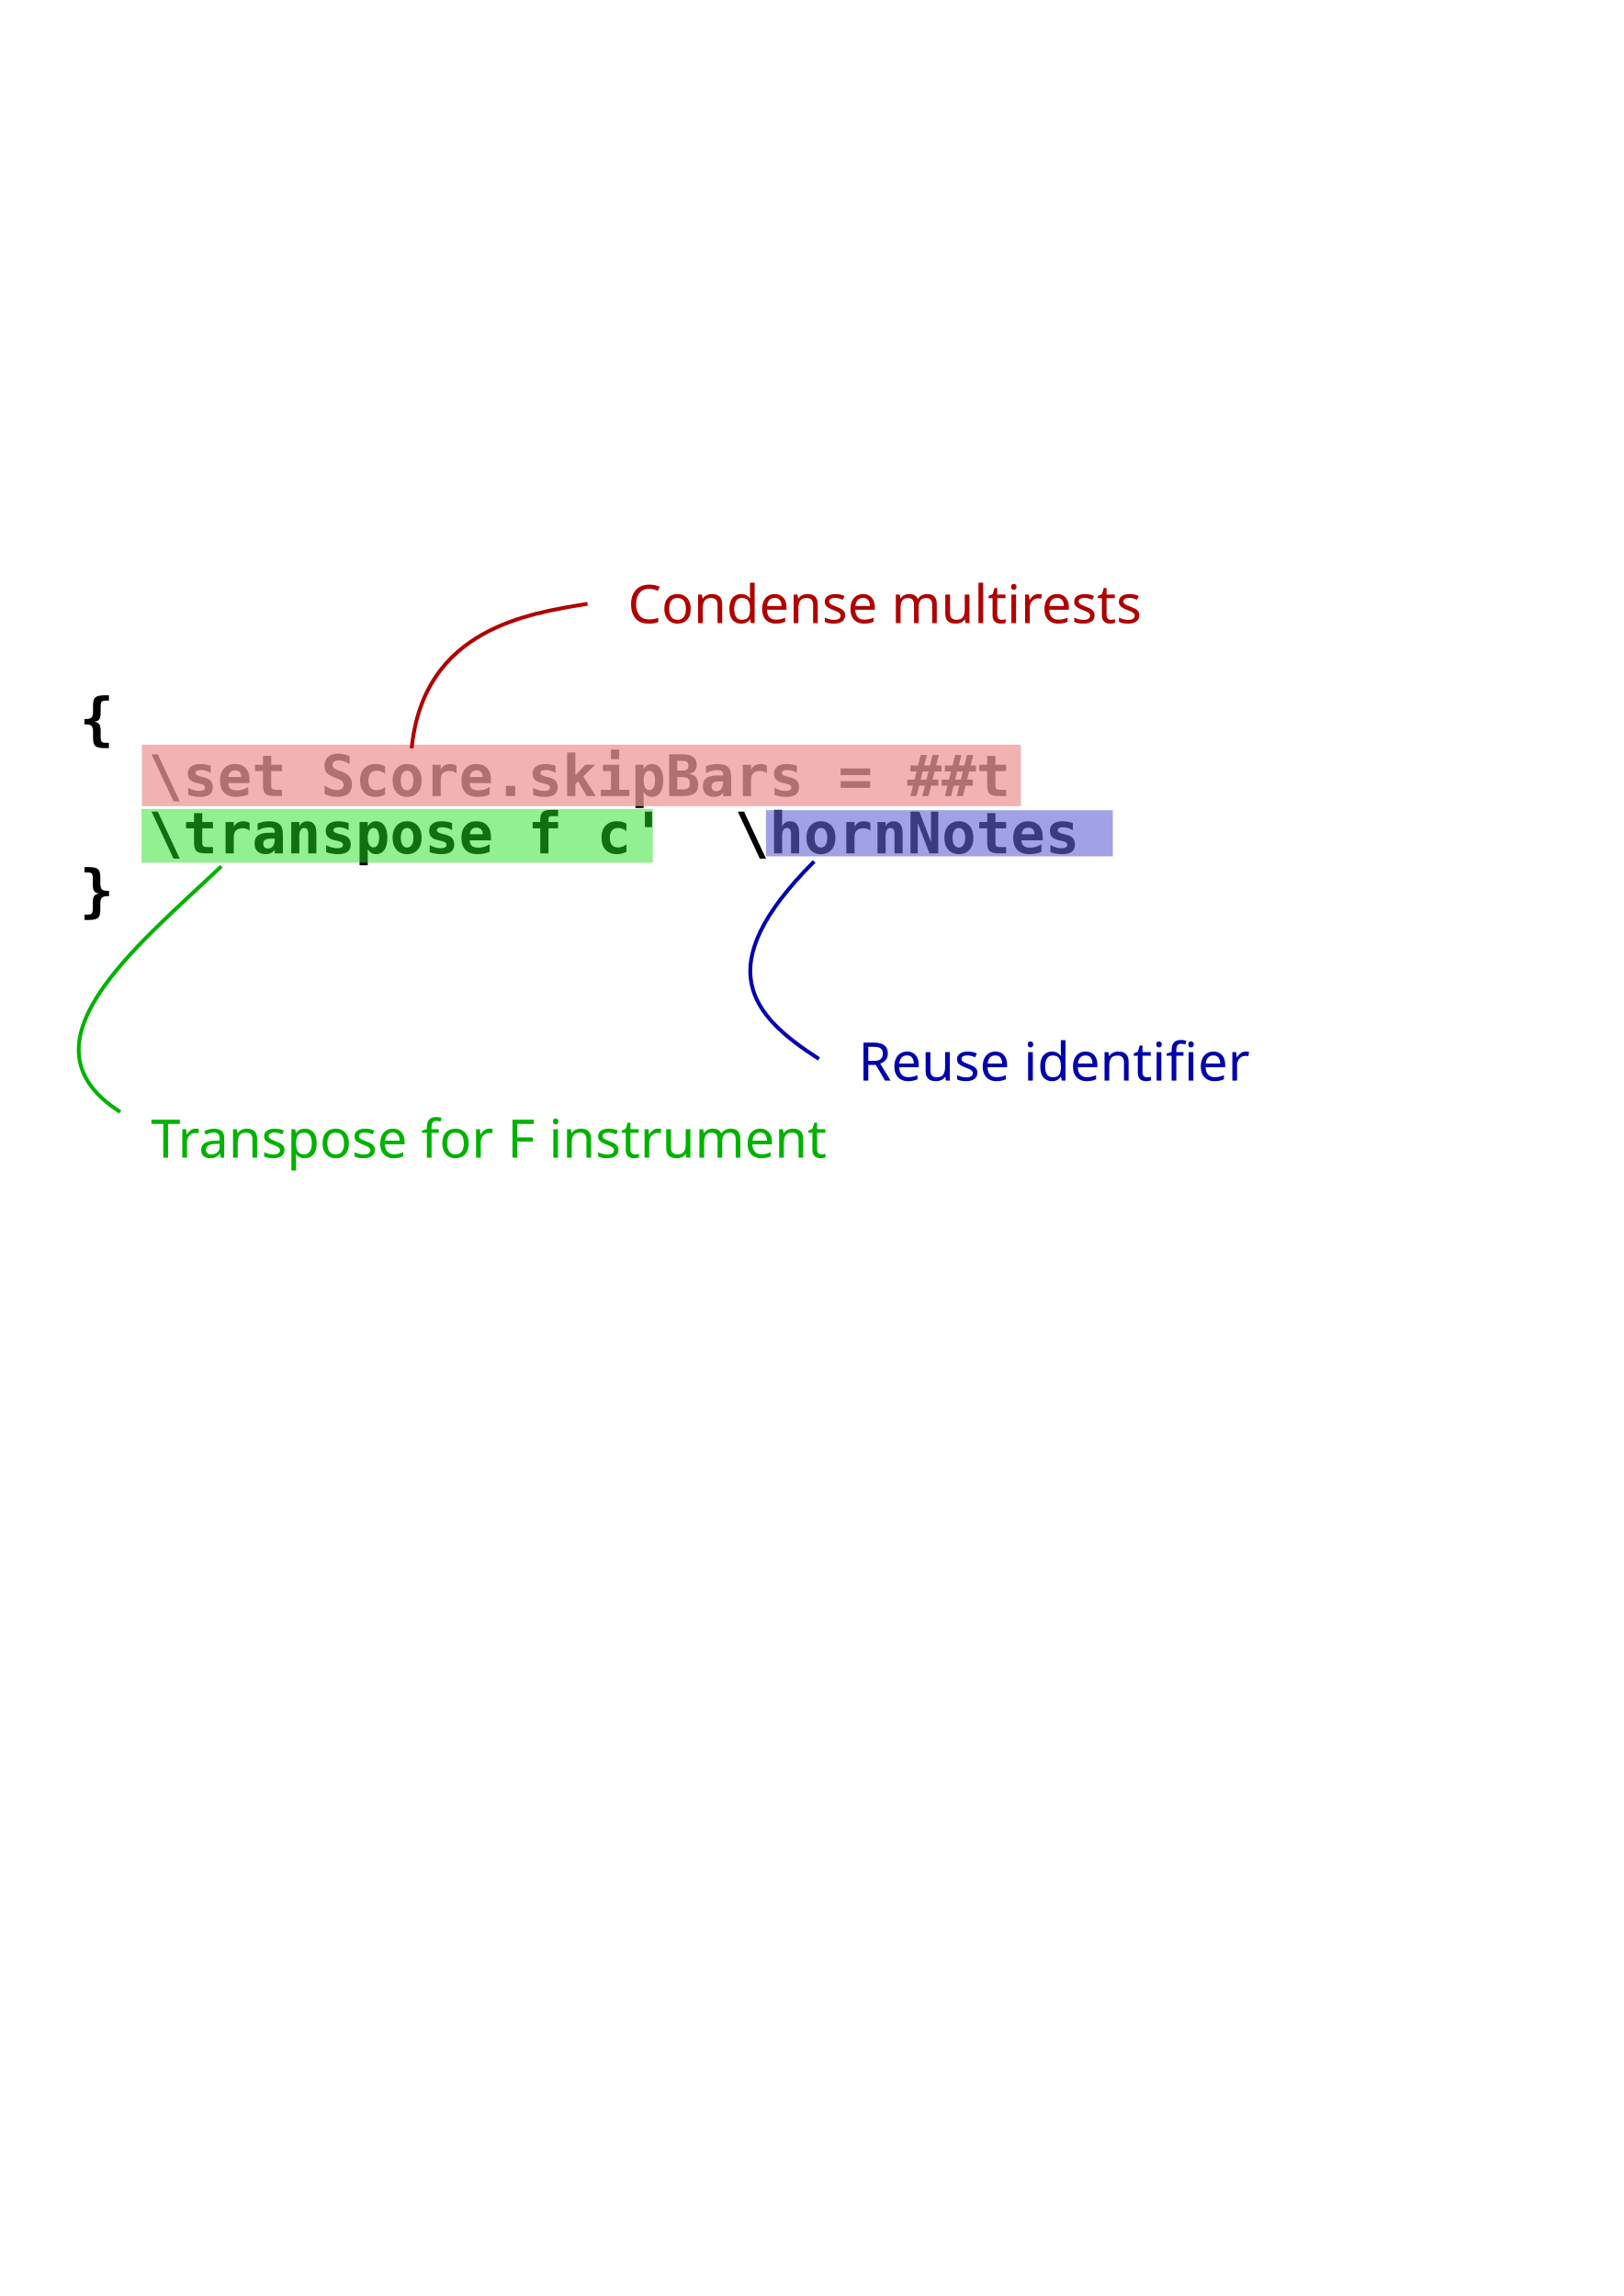
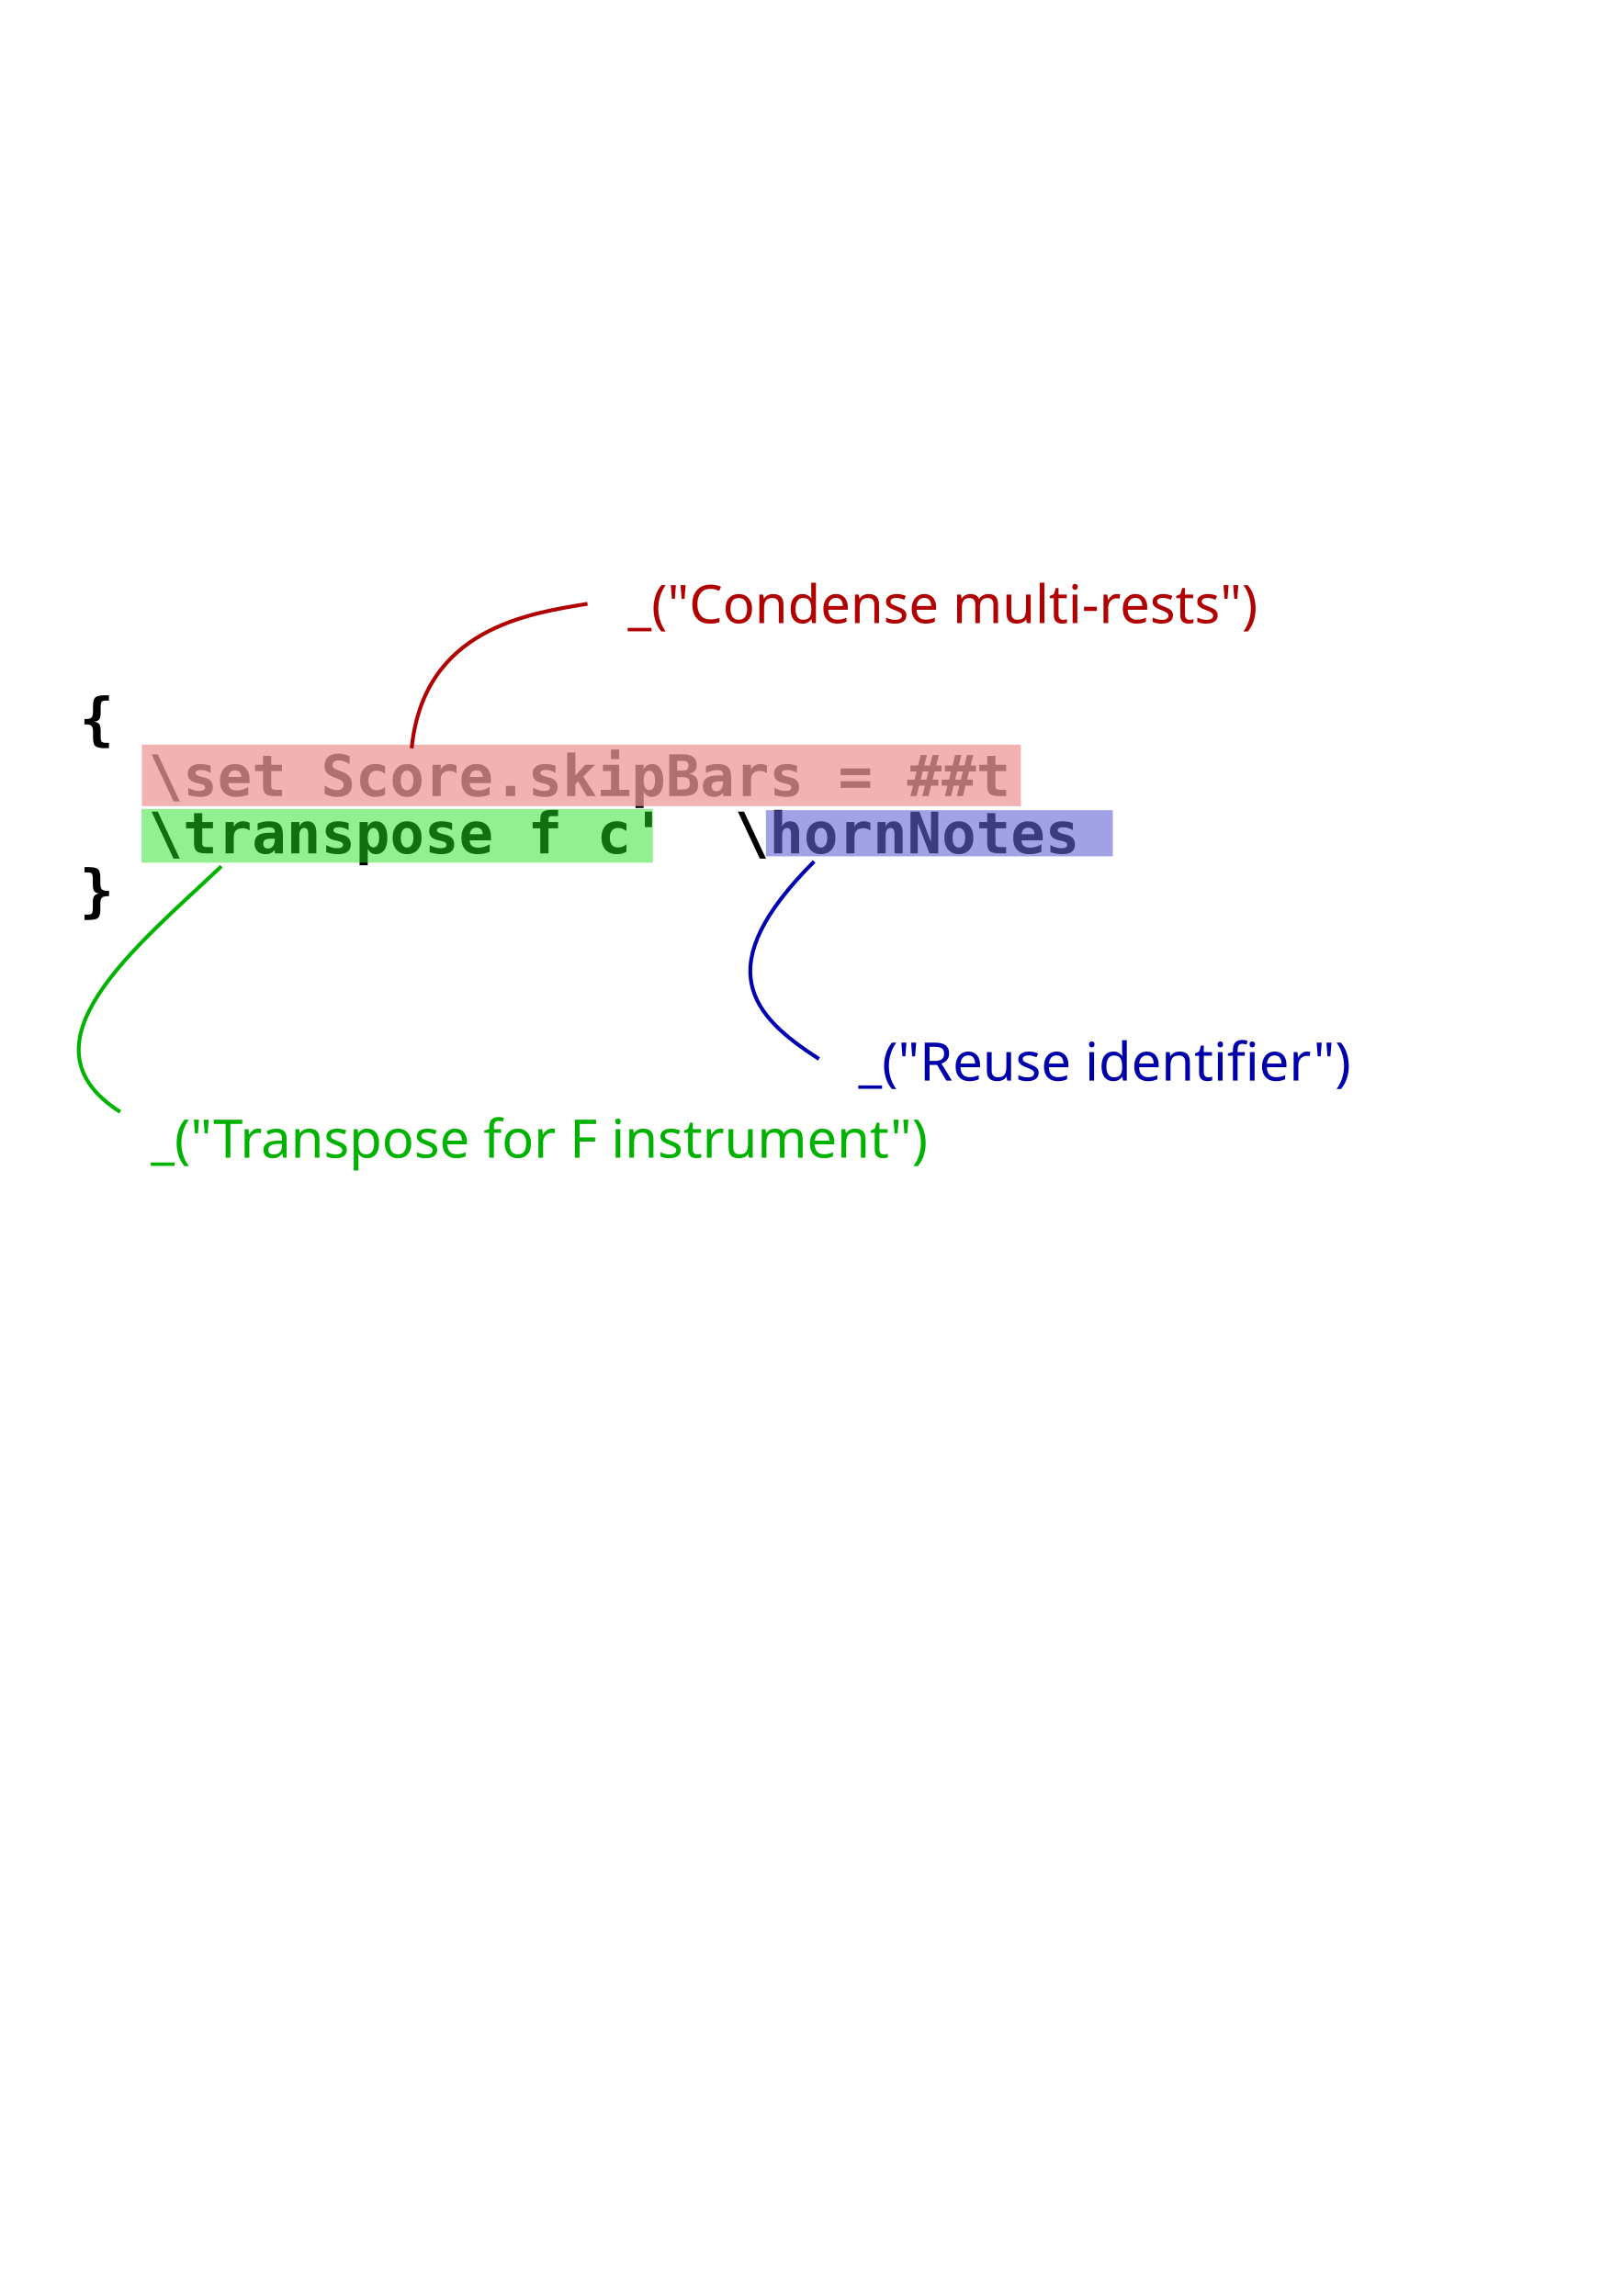
<svg xmlns="http://www.w3.org/2000/svg" xml:space="preserve" id="svg682" width="210mm" height="297mm">
  <defs id="defs684" />
  <text style="fill:black;stroke:none;font-family:Luxi Mono;font-style:normal;font-weight:bold;font-size:28;fill-opacity:1;stroke-opacity:1;stroke-width:1pt;stroke-linejoin:miter;stroke-linecap:butt;text-anchor:start;writing-mode:lr;font-stretch:normal;font-variant:normal;" x="38.855" y="361.214" id="text690">
    <tspan x="38.855" y="361.214" id="tspan1160">{</tspan>
    <tspan x="38.855" y="389.214" id="tspan1162">  \set Score.skipBars = ##t</tspan>
    <tspan x="38.855" y="417.214" id="tspan1164">  \transpose f c'  \hornNotes</tspan>
    <tspan x="38.855" y="445.214" id="tspan1166">}</tspan>
    <tspan x="38.855" y="473.214" id="tspan1168">  </tspan>
  </text>
  <rect style="font-size:12;fill:#ee9797;fill-opacity:0.739;fill-rule:evenodd;stroke-width:1pt;" id="rect705" width="429.68" height="30.066" x="69.358" y="364.069" />
  <rect style="font-size:12;fill:#23e023;fill-opacity:0.496;fill-rule:evenodd;stroke-width:1pt;" id="rect706" width="249.959" height="26.248" x="69.156" y="395.514" />
  <rect style="font-size:12;fill:#6165d3;fill-opacity:0.6;fill-rule:evenodd;stroke-width:1pt;" id="rect707" width="169.549" height="22.573" x="374.421" y="396.103" />
  <path style="fill:none;fill-opacity:1;fill-rule:evenodd;stroke:#b10000;stroke-width:1.875;stroke-linecap:butt;stroke-linejoin:miter;stroke-opacity:1;" d="M 201.229,365.836 C 207.117,306.964 258.923,299.9 287.181,295.19" id="path708" />
  <path style="fill:none;fill-opacity:1;fill-rule:evenodd;stroke:#00b300;stroke-width:1.875;stroke-linecap:butt;stroke-linejoin:miter;stroke-opacity:1;" d="M 108.213,423.529 C 65.826,463.562 6.954,510.659 58.761,543.627" id="path709" />
  <path style="fill:none;fill-opacity:1;fill-rule:evenodd;stroke:#0000b0;stroke-width:1.875;stroke-linecap:butt;stroke-linejoin:miter;stroke-opacity:1;" d="M 397.97,421.175 C 346.163,472.981 367.357,496.53 400.325,517.723" id="path710" />
  <text style="font-size:26;font-style:normal;font-weight:normal;fill:#b00000;fill-opacity:1;stroke:none;stroke-width:1pt;stroke-linecap:butt;stroke-linejoin:miter;stroke-opacity:1;font-family:Bitstream Charter;text-anchor:start;writing-mode:lr;" x="300.122" y="278.639" id="text711">
    <tspan x="300.122" y="304.639" id="tspan716">
- Condense multirests</tspan>
+ _("Condense multi-rests")</tspan>
  </text>
  <text style="font-size:26;font-style:normal;font-weight:normal;fill:#00b200;fill-opacity:1;stroke:none;stroke-width:1pt;stroke-linecap:butt;stroke-linejoin:miter;stroke-opacity:1;font-family:Bitstream Charter;text-anchor:start;writing-mode:lr;" x="66.992" y="540.005" id="text718">
    <tspan x="66.992" y="566.005" id="tspan721">
- Transpose for F instrument</tspan>
+ _("Transpose for F instrument")</tspan>
  </text>
  <text style="font-size:26;font-style:normal;font-weight:normal;fill:#0000ab;fill-opacity:1;stroke:none;stroke-width:1pt;stroke-linecap:butt;stroke-linejoin:miter;stroke-opacity:1;font-family:Bitstream Charter;text-anchor:start;writing-mode:lr;" x="379.021" y="528.319" id="text723">
    <tspan id="tspan724">
- Reuse identifier</tspan>
+ _("Reuse identifier")</tspan>
  </text>
</svg>
